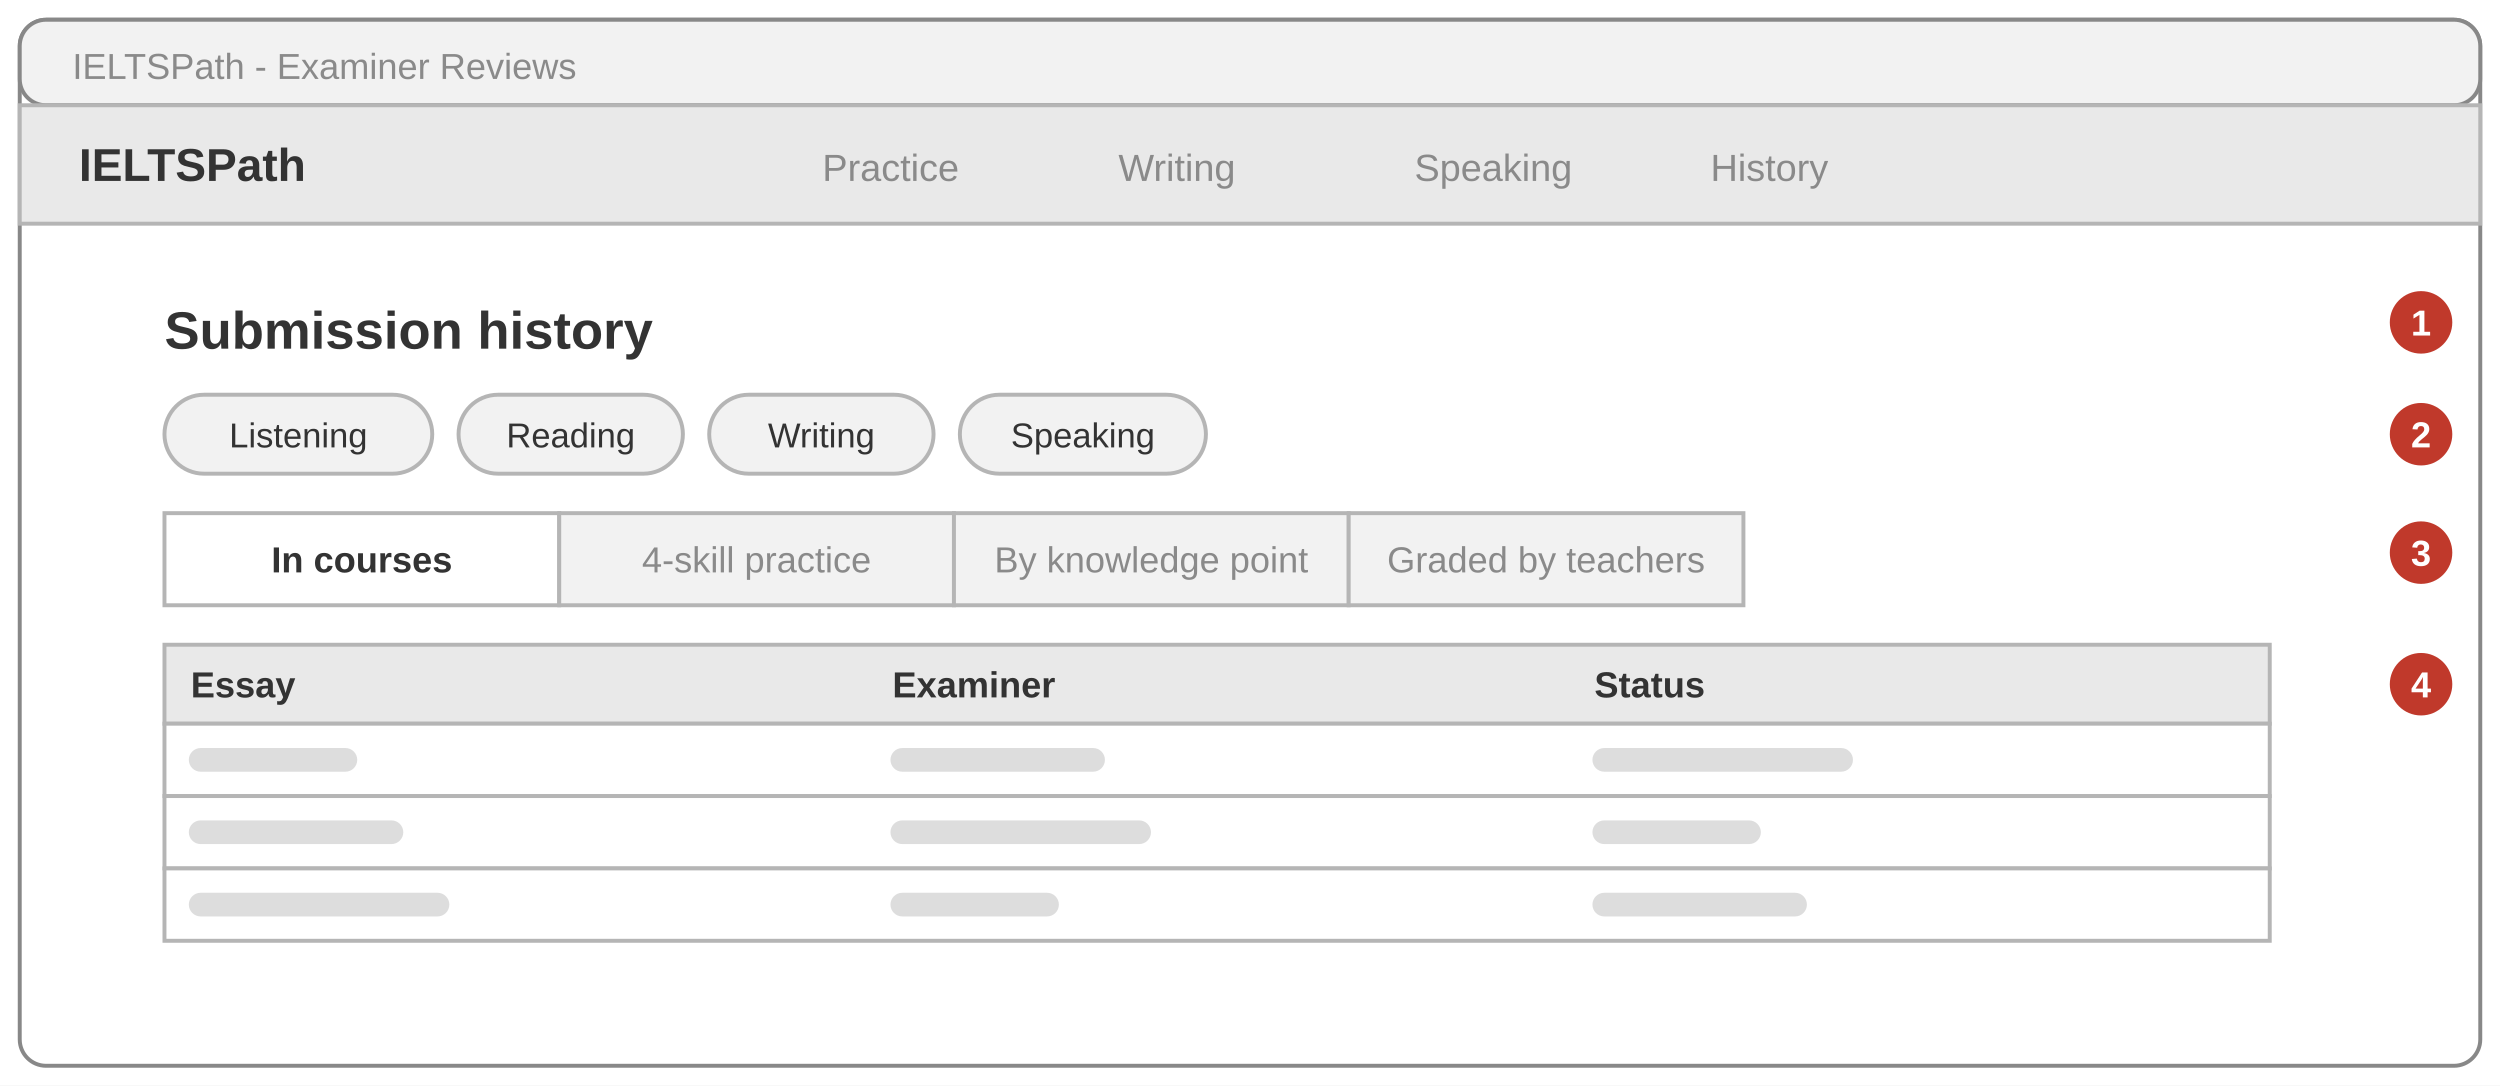
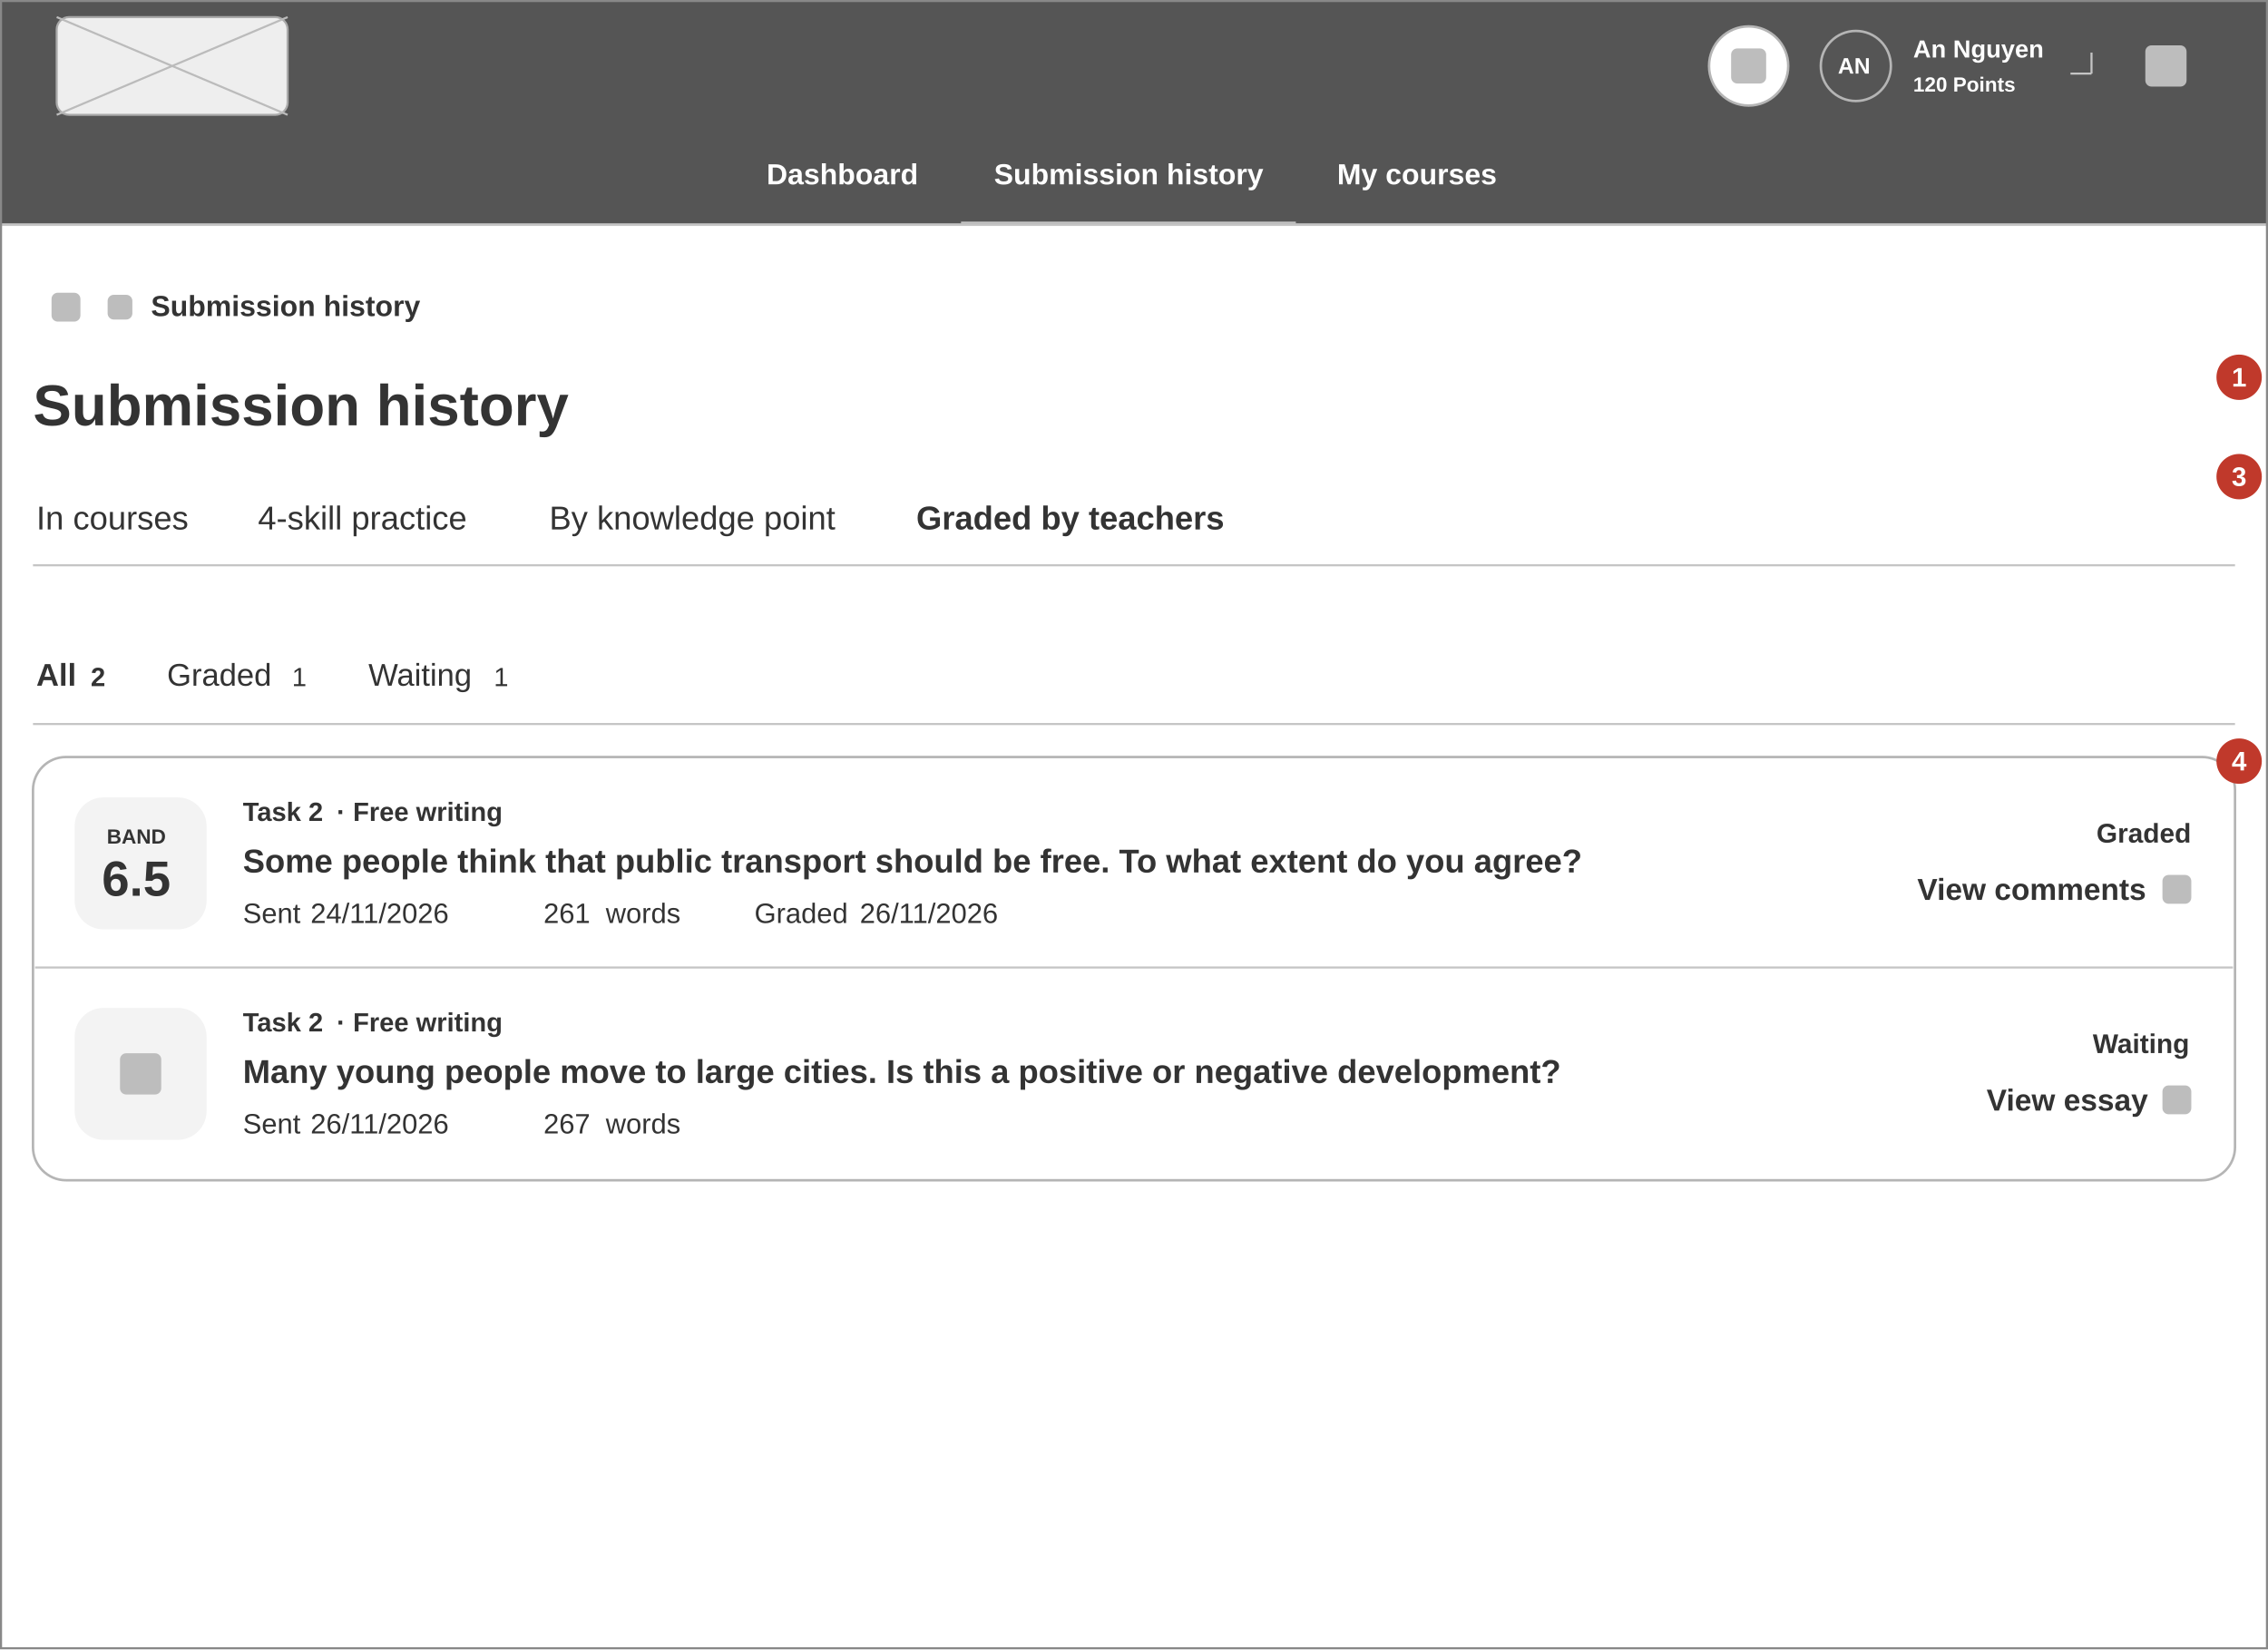
- <svg xmlns="http://www.w3.org/2000/svg" width="760" height="330" viewBox="0 0 760 330">
-   <rect width="760" height="330" fill="#ffffff" />
-   <rect x="6.0" y="6.0" width="748.0" height="318.0" rx="8" fill="#ffffff" stroke="#888888" stroke-width="1.2" />
-   <rect x="6.0" y="6.0" width="748.0" height="26.0" rx="8" fill="#f2f2f2" stroke="#888888" stroke-width="1.2" />
-   <text x="22.0" y="24.0" font-family="Segoe UI, Arial, sans-serif" font-size="11" font-weight="400" fill="#8a8a8a" text-anchor="start">IELTSPath  -  Examiner Reviews</text>
-   <rect x="6.0" y="32.0" width="748.0" height="36.0" rx="0" fill="#e9e9e9" stroke="#b5b5b5" stroke-width="1.2" />
-   <text x="24.0" y="55.0" font-family="Segoe UI, Arial, sans-serif" font-size="14" font-weight="700" fill="#333333" text-anchor="start">IELTSPath</text>
-   <text x="250.0" y="55.0" font-family="Segoe UI, Arial, sans-serif" font-size="11.5" font-weight="400" fill="#8a8a8a" text-anchor="start">Practice</text>
-   <text x="340.0" y="55.0" font-family="Segoe UI, Arial, sans-serif" font-size="11.5" font-weight="400" fill="#8a8a8a" text-anchor="start">Writing</text>
-   <text x="430.0" y="55.0" font-family="Segoe UI, Arial, sans-serif" font-size="11.5" font-weight="400" fill="#8a8a8a" text-anchor="start">Speaking</text>
-   <text x="520.0" y="55.0" font-family="Segoe UI, Arial, sans-serif" font-size="11.5" font-weight="400" fill="#8a8a8a" text-anchor="start">History</text>
-   <text x="50.0" y="106.0" font-family="Segoe UI, Arial, sans-serif" font-size="16" font-weight="700" fill="#333333" text-anchor="start">Submission history</text>
-   <circle cx="736.0" cy="98.0" r="9.5" fill="#c0392b" />
-   <text x="736.0" y="102.0" font-family="Segoe UI, Arial, sans-serif" font-size="11" font-weight="700" fill="#ffffff" text-anchor="middle">1</text>
-   <rect x="50.0" y="120.0" width="81.4" height="24.0" rx="12" fill="#f2f2f2" stroke="#b5b5b5" stroke-width="1.2" />
-   <text x="90.7" y="136.0" font-family="Segoe UI, Arial, sans-serif" font-size="10.5" font-weight="400" fill="#333333" text-anchor="middle">Listening</text>
-   <rect x="139.4" y="120.0" width="68.2" height="24.0" rx="12" fill="#f2f2f2" stroke="#b5b5b5" stroke-width="1.2" />
-   <text x="173.5" y="136.0" font-family="Segoe UI, Arial, sans-serif" font-size="10.5" font-weight="400" fill="#333333" text-anchor="middle">Reading</text>
-   <rect x="215.6" y="120.0" width="68.2" height="24.0" rx="12" fill="#f2f2f2" stroke="#b5b5b5" stroke-width="1.2" />
-   <text x="249.7" y="136.0" font-family="Segoe UI, Arial, sans-serif" font-size="10.5" font-weight="400" fill="#333333" text-anchor="middle">Writing</text>
-   <rect x="291.8" y="120.0" width="74.8" height="24.0" rx="12" fill="#f2f2f2" stroke="#b5b5b5" stroke-width="1.2" />
-   <text x="329.2" y="136.0" font-family="Segoe UI, Arial, sans-serif" font-size="10.5" font-weight="400" fill="#333333" text-anchor="middle">Speaking</text>
-   <circle cx="736.0" cy="132.0" r="9.5" fill="#c0392b" />
-   <text x="736.0" y="136.0" font-family="Segoe UI, Arial, sans-serif" font-size="11" font-weight="700" fill="#ffffff" text-anchor="middle">2</text>
-   <rect x="50.0" y="156.0" width="120.0" height="28.0" rx="0" fill="#ffffff" stroke="#b5b5b5" stroke-width="1.2" />
-   <text x="110.0" y="174.0" font-family="Segoe UI, Arial, sans-serif" font-size="11" font-weight="700" fill="#333333" text-anchor="middle">In courses</text>
-   <rect x="170.0" y="156.0" width="120.0" height="28.0" rx="0" fill="#f2f2f2" stroke="#b5b5b5" stroke-width="1.2" />
-   <text x="230.0" y="174.0" font-family="Segoe UI, Arial, sans-serif" font-size="11" font-weight="400" fill="#8a8a8a" text-anchor="middle">4-skill practice</text>
-   <rect x="290.0" y="156.0" width="120.0" height="28.0" rx="0" fill="#f2f2f2" stroke="#b5b5b5" stroke-width="1.2" />
-   <text x="350.0" y="174.0" font-family="Segoe UI, Arial, sans-serif" font-size="11" font-weight="400" fill="#8a8a8a" text-anchor="middle">By knowledge point</text>
-   <rect x="410.0" y="156.0" width="120.0" height="28.0" rx="0" fill="#f2f2f2" stroke="#b5b5b5" stroke-width="1.2" />
-   <text x="470.0" y="174.0" font-family="Segoe UI, Arial, sans-serif" font-size="11" font-weight="400" fill="#8a8a8a" text-anchor="middle">Graded by teachers</text>
-   <circle cx="736.0" cy="168.0" r="9.5" fill="#c0392b" />
-   <text x="736.0" y="172.0" font-family="Segoe UI, Arial, sans-serif" font-size="11" font-weight="700" fill="#ffffff" text-anchor="middle">3</text>
-   <rect x="50.0" y="196.0" width="640.0" height="24.0" rx="0" fill="#e9e9e9" stroke="#b5b5b5" stroke-width="1.2" />
-   <text x="58.0" y="212.0" font-family="Segoe UI, Arial, sans-serif" font-size="11" font-weight="700" fill="#333333" text-anchor="start">Essay</text>
-   <text x="271.3" y="212.0" font-family="Segoe UI, Arial, sans-serif" font-size="11" font-weight="700" fill="#333333" text-anchor="start">Examiner</text>
-   <text x="484.7" y="212.0" font-family="Segoe UI, Arial, sans-serif" font-size="11" font-weight="700" fill="#333333" text-anchor="start">Status</text>
-   <rect x="50.0" y="220.0" width="640.0" height="22.0" rx="0" fill="#ffffff" stroke="#b5b5b5" stroke-width="1.2" />
-   <rect x="58.0" y="228.0" width="50.0" height="6.0" rx="3" fill="#dddddd" stroke="#dddddd" stroke-width="1.2" />
-   <rect x="271.3" y="228.0" width="64.0" height="6.0" rx="3" fill="#dddddd" stroke="#dddddd" stroke-width="1.2" />
-   <rect x="484.7" y="228.0" width="78.0" height="6.0" rx="3" fill="#dddddd" stroke="#dddddd" stroke-width="1.2" />
-   <rect x="50.0" y="242.0" width="640.0" height="22.0" rx="0" fill="#ffffff" stroke="#b5b5b5" stroke-width="1.2" />
-   <rect x="58.0" y="250.0" width="64.0" height="6.0" rx="3" fill="#dddddd" stroke="#dddddd" stroke-width="1.2" />
-   <rect x="271.3" y="250.0" width="78.0" height="6.0" rx="3" fill="#dddddd" stroke="#dddddd" stroke-width="1.2" />
-   <rect x="484.7" y="250.0" width="50.0" height="6.0" rx="3" fill="#dddddd" stroke="#dddddd" stroke-width="1.2" />
-   <rect x="50.0" y="264.0" width="640.0" height="22.0" rx="0" fill="#ffffff" stroke="#b5b5b5" stroke-width="1.2" />
-   <rect x="58.0" y="272.0" width="78.0" height="6.0" rx="3" fill="#dddddd" stroke="#dddddd" stroke-width="1.2" />
-   <rect x="271.3" y="272.0" width="50.0" height="6.0" rx="3" fill="#dddddd" stroke="#dddddd" stroke-width="1.2" />
-   <rect x="484.7" y="272.0" width="64.0" height="6.0" rx="3" fill="#dddddd" stroke="#dddddd" stroke-width="1.2" />
-   <circle cx="736.0" cy="208.0" r="9.5" fill="#c0392b" />
-   <text x="736.0" y="212.0" font-family="Segoe UI, Arial, sans-serif" font-size="11" font-weight="700" fill="#ffffff" text-anchor="middle">4</text>
+ <svg xmlns="http://www.w3.org/2000/svg" width="1100" height="800" viewBox="0 0 1100 800">
+   <rect width="1100" height="800" fill="#ffffff" />
+   <rect x="0.0" y="0.0" width="1100.0" height="800.0" rx="0.0" fill="#ffffff" stroke="none" stroke-width="1.2" />
+   <rect x="0.0" y="0.0" width="1100.0" height="800.0" rx="0.0" fill="#ffffff" stroke="none" stroke-width="1.2" />
+   <rect x="0.0" y="0.0" width="1100.0" height="109.0" rx="0.0" fill="#555555" stroke="#cccccc" stroke-width="1.2" />
+   <line x1="0.0" y1="109.0" x2="1100.0" y2="109.0" stroke="#c4c4c4" />
+   <rect x="27.5" y="8.3" width="112.0" height="47.4" rx="6" fill="#eeeeee" stroke="#aaaaaa" />
+   <path d="M27.5 8.3L139.5 55.7M139.5 8.3L27.5 55.7" stroke="#bbbbbb" fill="none" />
+   <rect x="828.9" y="12.8" width="38.4" height="38.4" rx="19.2" fill="#ffffff" stroke="#b5b5b5" stroke-width="1.2" />
+   <rect x="839.6" y="23.5" width="17.0" height="17.0" rx="3" fill="#bdbdbd" />
+   <rect x="883.1" y="15.0" width="34.0" height="34.0" rx="17.0" fill="#555555" stroke="#b5b5b5" stroke-width="1.2" />
+   <text x="891.4" y="35.7" font-family="Segoe UI, Arial, sans-serif" font-size="10.88" font-weight="700" fill="#ffffff" text-anchor="start">AN</text>
+   <text x="927.9" y="27.9" font-family="Segoe UI, Arial, sans-serif" font-size="12" font-weight="700" fill="#ffffff" text-anchor="start" textLength="66.0" lengthAdjust="spacingAndGlyphs">An Nguyen</text>
+   <text x="927.9" y="44.4" font-family="Segoe UI, Arial, sans-serif" font-size="9.92" font-weight="700" fill="#ffffff" text-anchor="start" textLength="52.3" lengthAdjust="spacingAndGlyphs">120 Points</text>
+   <line x1="1014.4" y1="25.5" x2="1014.4" y2="35.7" stroke="#c4c4c4" />
+   <line x1="1004.2" y1="35.7" x2="1014.4" y2="35.7" stroke="#c4c4c4" />
+   <rect x="1040.5" y="22.0" width="20.0" height="20.0" rx="3" fill="#bdbdbd" />
+   <rect x="0.0" y="64.0" width="1100.0" height="44.0" rx="0.0" fill="#555555" stroke="none" stroke-width="1.2" />
+   <text x="371.8" y="89.4" font-family="Segoe UI, Arial, sans-serif" font-size="14.08" font-weight="700" fill="#ffffff" text-anchor="start" textLength="74.3" lengthAdjust="spacingAndGlyphs">Dashboard</text>
+   <line x1="466.1" y1="108.0" x2="628.5" y2="108.0" stroke="#c4c4c4" />
+   <text x="482.1" y="89.4" font-family="Segoe UI, Arial, sans-serif" font-size="14.08" font-weight="700" fill="#ffffff" text-anchor="start" textLength="130.4" lengthAdjust="spacingAndGlyphs">Submission history</text>
+   <text x="648.5" y="89.4" font-family="Segoe UI, Arial, sans-serif" font-size="14.08" font-weight="700" fill="#ffffff" text-anchor="start" textLength="79.7" lengthAdjust="spacingAndGlyphs">My courses</text>
+   <rect x="25.0" y="142.0" width="14.0" height="14.0" rx="3" fill="#bdbdbd" />
+   <rect x="52.2" y="143.0" width="12.0" height="12.0" rx="3" fill="#bdbdbd" />
+   <text x="73.2" y="153.3" font-family="Segoe UI, Arial, sans-serif" font-size="14.08" font-weight="700" fill="#333333" text-anchor="start" textLength="134.9" lengthAdjust="spacingAndGlyphs">Submission history</text>
+   <text x="16.0" y="206.3" font-family="Segoe UI, Arial, sans-serif" font-size="28" font-weight="700" fill="#333333" text-anchor="start" textLength="257.1" lengthAdjust="spacingAndGlyphs">Submission history</text>
+   <line x1="16.0" y1="274.2" x2="1084.0" y2="274.2" stroke="#c4c4c4" />
+   <text x="17.6" y="256.8" font-family="Segoe UI, Arial, sans-serif" font-size="16" font-weight="400" fill="#333333" text-anchor="start" textLength="78.7" lengthAdjust="spacingAndGlyphs">In courses</text>
+   <text x="125.1" y="256.8" font-family="Segoe UI, Arial, sans-serif" font-size="16" font-weight="400" fill="#333333" text-anchor="start" textLength="112.6" lengthAdjust="spacingAndGlyphs">4-skill practice</text>
+   <text x="266.4" y="256.8" font-family="Segoe UI, Arial, sans-serif" font-size="16" font-weight="400" fill="#333333" text-anchor="start" textLength="149.2" lengthAdjust="spacingAndGlyphs">By knowledge point</text>
+   <text x="444.4" y="256.8" font-family="Segoe UI, Arial, sans-serif" font-size="16" font-weight="700" fill="#333333" text-anchor="start" textLength="153.4" lengthAdjust="spacingAndGlyphs">Graded by teachers</text>
+   <line x1="16.0" y1="351.2" x2="1084.0" y2="351.2" stroke="#c4c4c4" />
+   <text x="17.6" y="332.6" font-family="Segoe UI, Arial, sans-serif" font-size="15.2" font-weight="700" fill="#333333" text-anchor="start" textLength="19.6" lengthAdjust="spacingAndGlyphs">All</text>
+   <text x="44.0" y="332.8" font-family="Segoe UI, Arial, sans-serif" font-size="12.8" font-weight="700" fill="#333333" text-anchor="start">2</text>
+   <text x="81.0" y="332.6" font-family="Segoe UI, Arial, sans-serif" font-size="15.2" font-weight="400" fill="#333333" text-anchor="start" textLength="53.1" lengthAdjust="spacingAndGlyphs">Graded</text>
+   <text x="141.6" y="332.8" font-family="Segoe UI, Arial, sans-serif" font-size="12.8" font-weight="400" fill="#333333" text-anchor="start">1</text>
+   <text x="178.7" y="332.6" font-family="Segoe UI, Arial, sans-serif" font-size="15.2" font-weight="400" fill="#333333" text-anchor="start" textLength="53.4" lengthAdjust="spacingAndGlyphs">Waiting</text>
+   <text x="239.5" y="332.8" font-family="Segoe UI, Arial, sans-serif" font-size="12.8" font-weight="400" fill="#333333" text-anchor="start">1</text>
+   <rect x="16.0" y="367.2" width="1068.0" height="205.3" rx="16.0" fill="#ffffff" stroke="#b5b5b5" stroke-width="1.2" />
+   <rect x="36.2" y="386.8" width="64.0" height="64.0" rx="14.0" fill="#f3f3f3" stroke="none" stroke-width="1.2" />
+   <text x="51.8" y="409.2" font-family="Segoe UI, Arial, sans-serif" font-size="9.92" font-weight="700" fill="#333333" text-anchor="start">BAND</text>
+   <text x="49.4" y="434.5" font-family="Segoe UI, Arial, sans-serif" font-size="24" font-weight="700" fill="#333333" text-anchor="start" textLength="37.5" lengthAdjust="spacingAndGlyphs">6.5</text>
+   <text x="117.8" y="398.2" font-family="Segoe UI, Arial, sans-serif" font-size="12.8" font-weight="700" fill="#333333" text-anchor="start" textLength="42.3" lengthAdjust="spacingAndGlyphs">Task 2</text>
+   <text x="163.3" y="398.2" font-family="Segoe UI, Arial, sans-serif" font-size="12.8" font-weight="700" fill="#333333" text-anchor="start">·</text>
+   <text x="171.2" y="398.2" font-family="Segoe UI, Arial, sans-serif" font-size="12.8" font-weight="700" fill="#333333" text-anchor="start" textLength="77.4" lengthAdjust="spacingAndGlyphs">Free writing</text>
+   <text x="117.8" y="423.2" font-family="Segoe UI, Arial, sans-serif" font-size="16" font-weight="700" fill="#333333" text-anchor="start" textLength="656.1" lengthAdjust="spacingAndGlyphs">Some people think that public transport should be free. To what extent do you agree?</text>
+   <text x="117.8" y="447.7" font-family="Segoe UI, Arial, sans-serif" font-size="13.6" font-weight="400" fill="#333333" text-anchor="start" textLength="29.1" lengthAdjust="spacingAndGlyphs">Sent</text>
+   <text x="150.6" y="447.7" font-family="Segoe UI, Arial, sans-serif" font-size="13.6" font-weight="400" fill="#333333" text-anchor="start" textLength="80.4" lengthAdjust="spacingAndGlyphs">24/11/2026</text>
+   <text x="263.6" y="447.7" font-family="Segoe UI, Arial, sans-serif" font-size="13.6" font-weight="400" fill="#333333" text-anchor="start" textLength="26.5" lengthAdjust="spacingAndGlyphs">261</text>
+   <text x="293.8" y="447.7" font-family="Segoe UI, Arial, sans-serif" font-size="13.6" font-weight="400" fill="#333333" text-anchor="start" textLength="39.5" lengthAdjust="spacingAndGlyphs">words</text>
+   <text x="365.9" y="447.7" font-family="Segoe UI, Arial, sans-serif" font-size="13.6" font-weight="400" fill="#333333" text-anchor="start" textLength="47.5" lengthAdjust="spacingAndGlyphs">Graded</text>
+   <text x="417.0" y="447.7" font-family="Segoe UI, Arial, sans-serif" font-size="13.6" font-weight="400" fill="#333333" text-anchor="start" textLength="80.4" lengthAdjust="spacingAndGlyphs">26/11/2026</text>
+   <text x="1016.8" y="408.7" font-family="Segoe UI, Arial, sans-serif" font-size="13.12" font-weight="700" fill="#333333" text-anchor="start" textLength="47.0" lengthAdjust="spacingAndGlyphs">Graded</text>
+   <text x="929.9" y="436.5" font-family="Segoe UI, Arial, sans-serif" font-size="14.72" font-weight="700" fill="#333333" text-anchor="start" textLength="115.6" lengthAdjust="spacingAndGlyphs">View comments</text>
+   <rect x="1048.8" y="424.4" width="14.0" height="14.0" rx="3" fill="#bdbdbd" />
+   <line x1="17.0" y1="469.3" x2="1083.0" y2="469.3" stroke="#c4c4c4" />
+   <rect x="36.2" y="488.9" width="64.0" height="64.0" rx="14.0" fill="#f3f3f3" stroke="none" stroke-width="1.2" />
+   <rect x="58.2" y="510.9" width="20.0" height="20.0" rx="3" fill="#bdbdbd" />
+   <text x="117.8" y="500.3" font-family="Segoe UI, Arial, sans-serif" font-size="12.8" font-weight="700" fill="#333333" text-anchor="start" textLength="42.3" lengthAdjust="spacingAndGlyphs">Task 2</text>
+   <text x="163.3" y="500.3" font-family="Segoe UI, Arial, sans-serif" font-size="12.8" font-weight="700" fill="#333333" text-anchor="start">·</text>
+   <text x="171.2" y="500.3" font-family="Segoe UI, Arial, sans-serif" font-size="12.8" font-weight="700" fill="#333333" text-anchor="start" textLength="77.4" lengthAdjust="spacingAndGlyphs">Free writing</text>
+   <text x="117.8" y="525.3" font-family="Segoe UI, Arial, sans-serif" font-size="16" font-weight="700" fill="#333333" text-anchor="start" textLength="643.9" lengthAdjust="spacingAndGlyphs">Many young people move to large cities. Is this a positive or negative development?</text>
+   <text x="117.8" y="549.8" font-family="Segoe UI, Arial, sans-serif" font-size="13.6" font-weight="400" fill="#333333" text-anchor="start" textLength="29.1" lengthAdjust="spacingAndGlyphs">Sent</text>
+   <text x="150.6" y="549.8" font-family="Segoe UI, Arial, sans-serif" font-size="13.6" font-weight="400" fill="#333333" text-anchor="start" textLength="80.4" lengthAdjust="spacingAndGlyphs">26/11/2026</text>
+   <text x="263.6" y="549.8" font-family="Segoe UI, Arial, sans-serif" font-size="13.6" font-weight="400" fill="#333333" text-anchor="start" textLength="26.5" lengthAdjust="spacingAndGlyphs">267</text>
+   <text x="293.8" y="549.8" font-family="Segoe UI, Arial, sans-serif" font-size="13.6" font-weight="400" fill="#333333" text-anchor="start" textLength="39.5" lengthAdjust="spacingAndGlyphs">words</text>
+   <text x="1015.0" y="510.8" font-family="Segoe UI, Arial, sans-serif" font-size="13.12" font-weight="700" fill="#333333" text-anchor="start" textLength="48.9" lengthAdjust="spacingAndGlyphs">Waiting</text>
+   <text x="963.5" y="538.7" font-family="Segoe UI, Arial, sans-serif" font-size="14.72" font-weight="700" fill="#333333" text-anchor="start" textLength="82.0" lengthAdjust="spacingAndGlyphs">View essay</text>
+   <rect x="1048.8" y="526.5" width="14.0" height="14.0" rx="3" fill="#bdbdbd" />
+   <circle cx="1086.0" cy="183.0" r="11" fill="#c0392b" />
+   <text x="1086.0" y="187.5" font-family="Segoe UI, Arial, sans-serif" font-size="13" font-weight="700" fill="#ffffff" text-anchor="middle">1</text>
+   <circle cx="1086.0" cy="231.2" r="11" fill="#c0392b" />
+   <text x="1086.0" y="235.7" font-family="Segoe UI, Arial, sans-serif" font-size="13" font-weight="700" fill="#ffffff" text-anchor="middle">3</text>
+   <circle cx="1086.0" cy="369.2" r="11" fill="#c0392b" />
+   <text x="1086.0" y="373.7" font-family="Segoe UI, Arial, sans-serif" font-size="13" font-weight="700" fill="#ffffff" text-anchor="middle">4</text>
+   <rect x="0.5" y="0.5" width="1099" height="799" fill="none" stroke="#888888" />
</svg>
